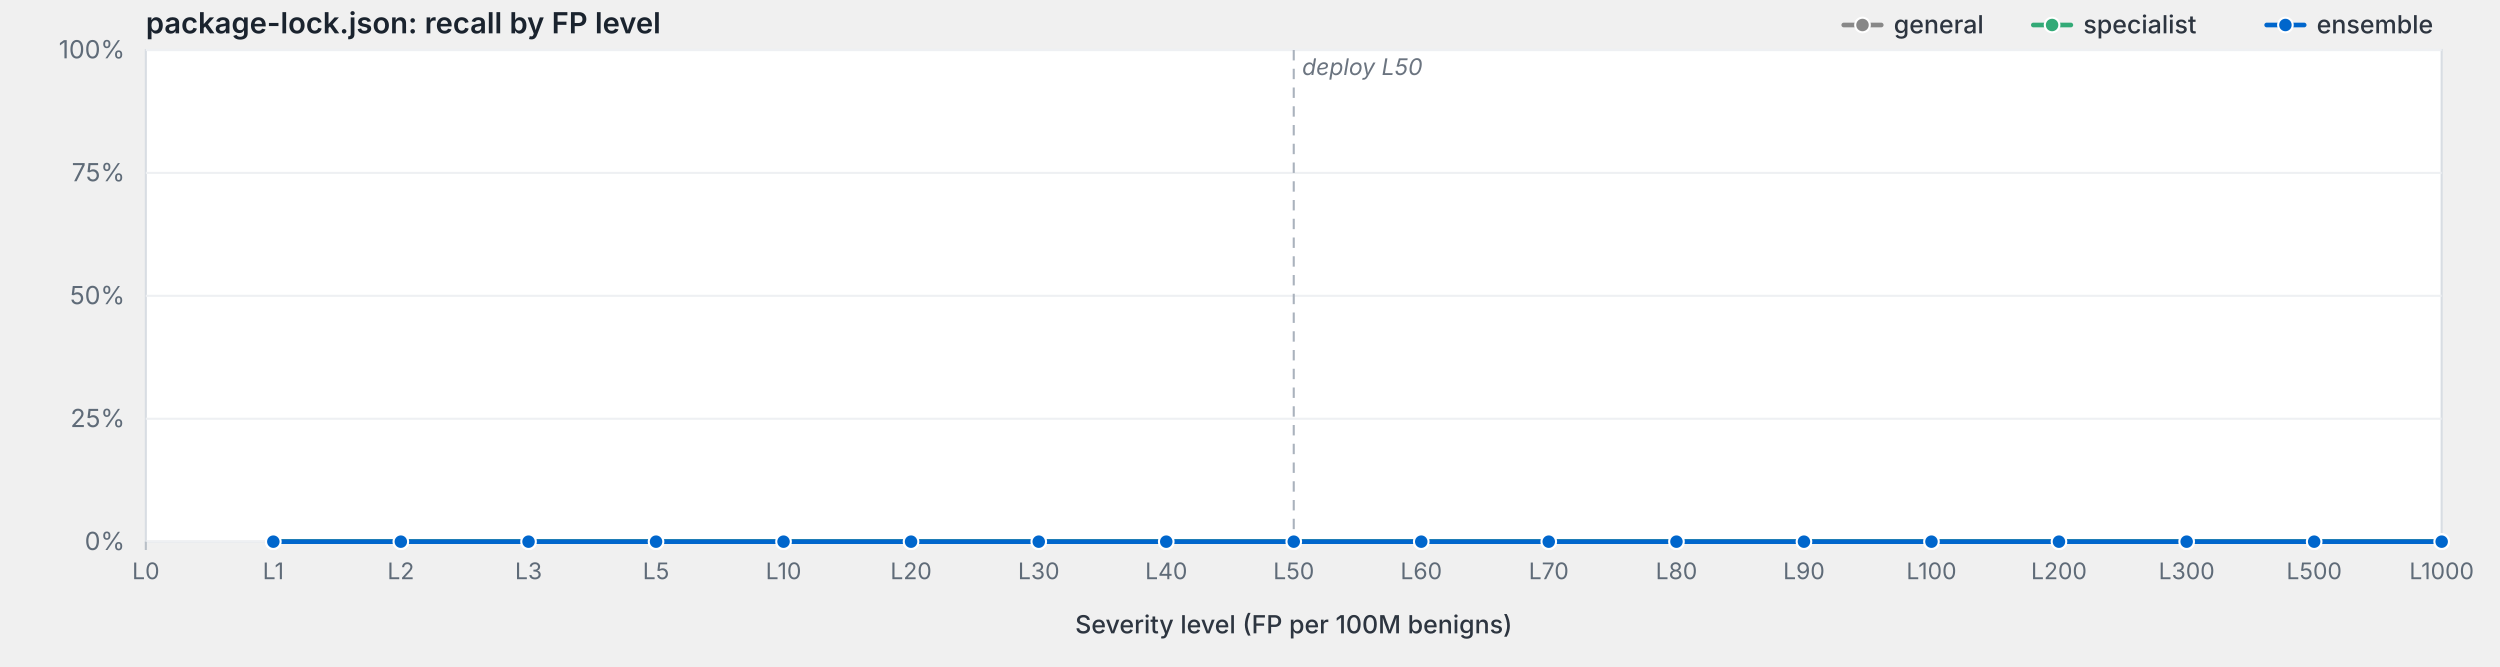
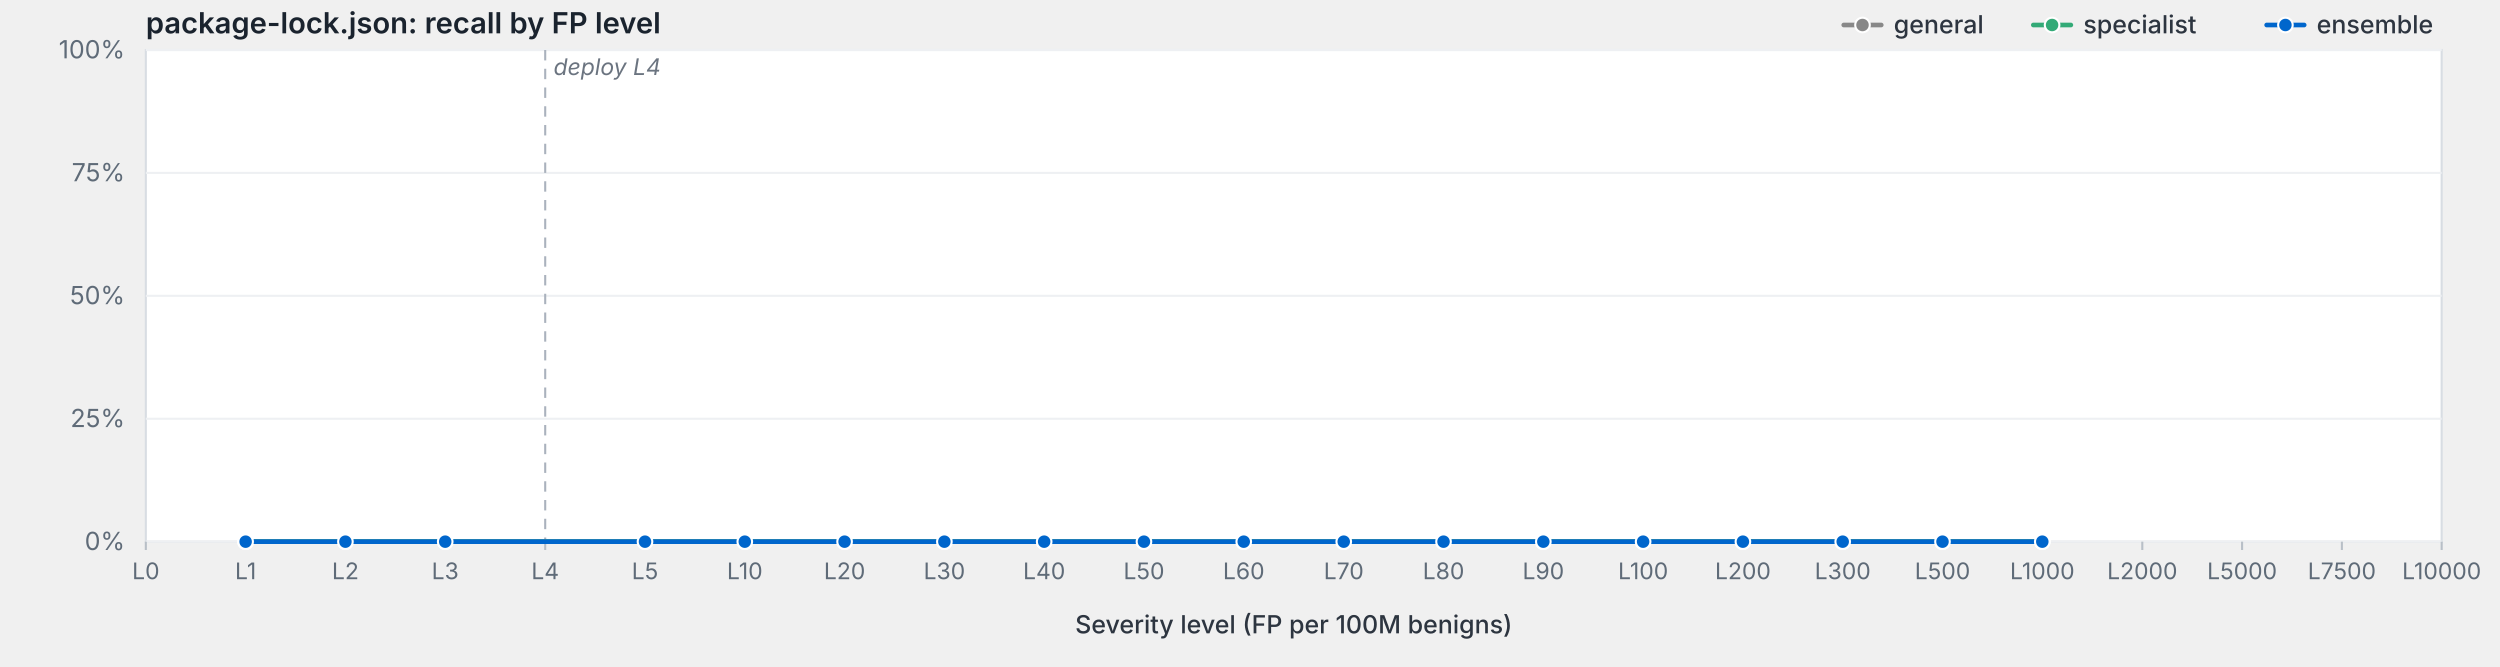
<svg xmlns="http://www.w3.org/2000/svg" viewBox="0 0 1200 320" width="1200" height="320" preserveAspectRatio="xMidYMid meet" role="img" aria-label="package-lock.json: recall by FP level">
  <style>svg { background: #fdfdfd; }.frame { fill: #fff; stroke: #d8dde3; stroke-width: 1; }.grid { stroke: #eef0f3; stroke-width: 1; }.tick { stroke: #b8bfc7; stroke-width: 1; }.axis-label { fill: #5f6b78; font-family: -apple-system, BlinkMacSystemFont, "Segoe UI", system-ui, sans-serif; font-size: 12px; }.x-label { fill: #5f6b78; font-family: -apple-system, BlinkMacSystemFont, "Segoe UI", system-ui, sans-serif; font-size: 11px; }.axis-title { fill: #2d3540; font-family: -apple-system, BlinkMacSystemFont, "Segoe UI", system-ui, sans-serif; font-size: 12px; font-weight: 500; }.title { fill: #1a232e; font-family: -apple-system, BlinkMacSystemFont, "Segoe UI", system-ui, sans-serif; font-size: 14px; font-weight: 600; }.deploy-marker { stroke: #aab2bd; stroke-width: 1; stroke-dasharray: 5,4; }.deploy-label { fill: #6b7480; font-family: -apple-system, BlinkMacSystemFont, "Segoe UI", system-ui, sans-serif; font-size: 11px; font-style: italic; }.curve { fill: none; stroke-width: 2.25; stroke-linejoin: round; stroke-linecap: round; }.marker { stroke: #fff; stroke-width: 1; }.legend-text { fill: #2d3540; font-family: -apple-system, BlinkMacSystemFont, "Segoe UI", system-ui, sans-serif; font-size: 12px; font-weight: 500; }</style>
  <text class="title" x="70" y="16">package-lock.json: recall by FP level</text>
  <rect class="frame" x="70" y="24" width="1102" height="236" />
  <line class="grid" x1="70" y1="260.0" x2="1172" y2="260.0" />
  <text class="axis-label" x="60" y="264.0" text-anchor="end">0%</text>
  <line class="grid" x1="70" y1="201.0" x2="1172" y2="201.0" />
  <text class="axis-label" x="60" y="205.0" text-anchor="end">25%</text>
  <line class="grid" x1="70" y1="142.0" x2="1172" y2="142.0" />
  <text class="axis-label" x="60" y="146.0" text-anchor="end">50%</text>
  <line class="grid" x1="70" y1="83.0" x2="1172" y2="83.0" />
  <text class="axis-label" x="60" y="87.0" text-anchor="end">75%</text>
  <line class="grid" x1="70" y1="24.0" x2="1172" y2="24.0" />
  <text class="axis-label" x="60" y="28.0" text-anchor="end">100%</text>
-   <line class="deploy-marker" x1="621.0" y1="24" x2="621.0" y2="260" />
-   <text class="deploy-label" x="625.0" y="36" text-anchor="start">deploy L50</text>
+   <line class="deploy-marker" x1="261.7" y1="24" x2="261.7" y2="260" />
+   <text class="deploy-label" x="265.7" y="36" text-anchor="start">deploy L4</text>
  <line class="tick" x1="70.0" y1="260" x2="70.0" y2="264" />
  <text class="x-label" x="70.0" y="278" text-anchor="middle">L0</text>
-   <line class="tick" x1="131.2" y1="260" x2="131.2" y2="264" />
-   <text class="x-label" x="131.2" y="278" text-anchor="middle">L1</text>
-   <line class="tick" x1="192.4" y1="260" x2="192.4" y2="264" />
-   <text class="x-label" x="192.4" y="278" text-anchor="middle">L2</text>
-   <line class="tick" x1="253.7" y1="260" x2="253.7" y2="264" />
-   <text class="x-label" x="253.7" y="278" text-anchor="middle">L3</text>
-   <line class="tick" x1="314.9" y1="260" x2="314.9" y2="264" />
-   <text class="x-label" x="314.9" y="278" text-anchor="middle">L5</text>
-   <line class="tick" x1="376.1" y1="260" x2="376.1" y2="264" />
-   <text class="x-label" x="376.1" y="278" text-anchor="middle">L10</text>
-   <line class="tick" x1="437.3" y1="260" x2="437.3" y2="264" />
-   <text class="x-label" x="437.3" y="278" text-anchor="middle">L20</text>
-   <line class="tick" x1="498.6" y1="260" x2="498.6" y2="264" />
-   <text class="x-label" x="498.6" y="278" text-anchor="middle">L30</text>
-   <line class="tick" x1="559.8" y1="260" x2="559.8" y2="264" />
-   <text class="x-label" x="559.8" y="278" text-anchor="middle">L40</text>
-   <line class="tick" x1="621.0" y1="260" x2="621.0" y2="264" />
-   <text class="x-label" x="621.0" y="278" text-anchor="middle">L50</text>
-   <line class="tick" x1="682.2" y1="260" x2="682.2" y2="264" />
-   <text class="x-label" x="682.2" y="278" text-anchor="middle">L60</text>
-   <line class="tick" x1="743.4" y1="260" x2="743.4" y2="264" />
-   <text class="x-label" x="743.4" y="278" text-anchor="middle">L70</text>
-   <line class="tick" x1="804.7" y1="260" x2="804.7" y2="264" />
-   <text class="x-label" x="804.7" y="278" text-anchor="middle">L80</text>
-   <line class="tick" x1="865.9" y1="260" x2="865.9" y2="264" />
-   <text class="x-label" x="865.9" y="278" text-anchor="middle">L90</text>
-   <line class="tick" x1="927.1" y1="260" x2="927.1" y2="264" />
-   <text class="x-label" x="927.1" y="278" text-anchor="middle">L100</text>
-   <line class="tick" x1="988.3" y1="260" x2="988.3" y2="264" />
-   <text class="x-label" x="988.3" y="278" text-anchor="middle">L200</text>
-   <line class="tick" x1="1049.6" y1="260" x2="1049.6" y2="264" />
-   <text class="x-label" x="1049.6" y="278" text-anchor="middle">L300</text>
-   <line class="tick" x1="1110.8" y1="260" x2="1110.8" y2="264" />
-   <text class="x-label" x="1110.8" y="278" text-anchor="middle">L500</text>
+   <line class="tick" x1="117.9" y1="260" x2="117.9" y2="264" />
+   <text class="x-label" x="117.9" y="278" text-anchor="middle">L1</text>
+   <line class="tick" x1="165.8" y1="260" x2="165.8" y2="264" />
+   <text class="x-label" x="165.8" y="278" text-anchor="middle">L2</text>
+   <line class="tick" x1="213.7" y1="260" x2="213.7" y2="264" />
+   <text class="x-label" x="213.7" y="278" text-anchor="middle">L3</text>
+   <line class="tick" x1="261.7" y1="260" x2="261.7" y2="264" />
+   <text class="x-label" x="261.7" y="278" text-anchor="middle">L4</text>
+   <line class="tick" x1="309.6" y1="260" x2="309.6" y2="264" />
+   <text class="x-label" x="309.6" y="278" text-anchor="middle">L5</text>
+   <line class="tick" x1="357.5" y1="260" x2="357.5" y2="264" />
+   <text class="x-label" x="357.5" y="278" text-anchor="middle">L10</text>
+   <line class="tick" x1="405.4" y1="260" x2="405.4" y2="264" />
+   <text class="x-label" x="405.4" y="278" text-anchor="middle">L20</text>
+   <line class="tick" x1="453.3" y1="260" x2="453.3" y2="264" />
+   <text class="x-label" x="453.3" y="278" text-anchor="middle">L30</text>
+   <line class="tick" x1="501.2" y1="260" x2="501.2" y2="264" />
+   <text class="x-label" x="501.2" y="278" text-anchor="middle">L40</text>
+   <line class="tick" x1="549.1" y1="260" x2="549.1" y2="264" />
+   <text class="x-label" x="549.1" y="278" text-anchor="middle">L50</text>
+   <line class="tick" x1="597.0" y1="260" x2="597.0" y2="264" />
+   <text class="x-label" x="597.0" y="278" text-anchor="middle">L60</text>
+   <line class="tick" x1="645.0" y1="260" x2="645.0" y2="264" />
+   <text class="x-label" x="645.0" y="278" text-anchor="middle">L70</text>
+   <line class="tick" x1="692.9" y1="260" x2="692.9" y2="264" />
+   <text class="x-label" x="692.9" y="278" text-anchor="middle">L80</text>
+   <line class="tick" x1="740.8" y1="260" x2="740.8" y2="264" />
+   <text class="x-label" x="740.8" y="278" text-anchor="middle">L90</text>
+   <line class="tick" x1="788.7" y1="260" x2="788.7" y2="264" />
+   <text class="x-label" x="788.7" y="278" text-anchor="middle">L100</text>
+   <line class="tick" x1="836.6" y1="260" x2="836.6" y2="264" />
+   <text class="x-label" x="836.6" y="278" text-anchor="middle">L200</text>
+   <line class="tick" x1="884.5" y1="260" x2="884.5" y2="264" />
+   <text class="x-label" x="884.5" y="278" text-anchor="middle">L300</text>
+   <line class="tick" x1="932.4" y1="260" x2="932.4" y2="264" />
+   <text class="x-label" x="932.4" y="278" text-anchor="middle">L500</text>
+   <line class="tick" x1="980.3" y1="260" x2="980.3" y2="264" />
+   <text class="x-label" x="980.3" y="278" text-anchor="middle">L1000</text>
+   <line class="tick" x1="1028.3" y1="260" x2="1028.3" y2="264" />
+   <text class="x-label" x="1028.3" y="278" text-anchor="middle">L2000</text>
+   <line class="tick" x1="1076.2" y1="260" x2="1076.2" y2="264" />
+   <text class="x-label" x="1076.2" y="278" text-anchor="middle">L5000</text>
+   <line class="tick" x1="1124.1" y1="260" x2="1124.1" y2="264" />
+   <text class="x-label" x="1124.1" y="278" text-anchor="middle">L7500</text>
  <line class="tick" x1="1172.0" y1="260" x2="1172.0" y2="264" />
-   <text class="x-label" x="1172.0" y="278" text-anchor="middle">L1000</text>
+   <text class="x-label" x="1172.0" y="278" text-anchor="middle">L10000</text>
  <text class="axis-title" x="621.0" y="304" text-anchor="middle">Severity level (FP per 100M benigns)</text>
-   <path class="curve" d="M131.2,260.0 L192.4,260.0 L253.7,260.0 L314.9,260.0 L376.1,260.0 L437.3,260.0 L498.6,260.0 L559.8,260.0 L621.0,260.0 L682.2,260.0 L743.4,260.0 L804.7,260.0 L865.9,260.0 L927.1,260.0 L988.3,260.0 L1049.6,260.0 L1110.8,260.0 L1172.0,260.0" stroke="#888" />
-   <circle class="marker" cx="131.2" cy="260.0" r="3.5" fill="#888" />
-   <circle class="marker" cx="192.4" cy="260.0" r="3.5" fill="#888" />
-   <circle class="marker" cx="253.7" cy="260.0" r="3.5" fill="#888" />
-   <circle class="marker" cx="314.9" cy="260.0" r="3.5" fill="#888" />
-   <circle class="marker" cx="376.1" cy="260.0" r="3.5" fill="#888" />
-   <circle class="marker" cx="437.3" cy="260.0" r="3.5" fill="#888" />
-   <circle class="marker" cx="498.6" cy="260.0" r="3.5" fill="#888" />
-   <circle class="marker" cx="559.8" cy="260.0" r="3.5" fill="#888" />
-   <circle class="marker" cx="621.0" cy="260.0" r="3.5" fill="#888" />
-   <circle class="marker" cx="682.2" cy="260.0" r="3.5" fill="#888" />
-   <circle class="marker" cx="743.4" cy="260.0" r="3.5" fill="#888" />
-   <circle class="marker" cx="804.7" cy="260.0" r="3.5" fill="#888" />
-   <circle class="marker" cx="865.9" cy="260.0" r="3.5" fill="#888" />
-   <circle class="marker" cx="927.1" cy="260.0" r="3.5" fill="#888" />
-   <circle class="marker" cx="988.3" cy="260.0" r="3.5" fill="#888" />
-   <circle class="marker" cx="1049.6" cy="260.0" r="3.5" fill="#888" />
-   <circle class="marker" cx="1110.8" cy="260.0" r="3.5" fill="#888" />
-   <circle class="marker" cx="1172.0" cy="260.0" r="3.5" fill="#888" />
-   <path class="curve" d="M131.2,260.0 L192.4,260.0 L253.7,260.0 L314.9,260.0 L376.1,260.0 L437.3,260.0 L498.6,260.0 L559.8,260.0 L621.0,260.0 L682.2,260.0 L743.4,260.0 L804.7,260.0 L865.9,260.0 L927.1,260.0 L988.3,260.0 L1049.6,260.0 L1110.8,260.0 L1172.0,260.0" stroke="#3a7" />
-   <circle class="marker" cx="131.2" cy="260.0" r="3.5" fill="#3a7" />
-   <circle class="marker" cx="192.4" cy="260.0" r="3.5" fill="#3a7" />
-   <circle class="marker" cx="253.7" cy="260.0" r="3.5" fill="#3a7" />
-   <circle class="marker" cx="314.9" cy="260.0" r="3.5" fill="#3a7" />
-   <circle class="marker" cx="376.1" cy="260.0" r="3.5" fill="#3a7" />
-   <circle class="marker" cx="437.3" cy="260.0" r="3.5" fill="#3a7" />
-   <circle class="marker" cx="498.6" cy="260.0" r="3.5" fill="#3a7" />
-   <circle class="marker" cx="559.8" cy="260.0" r="3.5" fill="#3a7" />
-   <circle class="marker" cx="621.0" cy="260.0" r="3.5" fill="#3a7" />
-   <circle class="marker" cx="682.2" cy="260.0" r="3.5" fill="#3a7" />
-   <circle class="marker" cx="743.4" cy="260.0" r="3.5" fill="#3a7" />
-   <circle class="marker" cx="804.7" cy="260.0" r="3.5" fill="#3a7" />
-   <circle class="marker" cx="865.9" cy="260.0" r="3.5" fill="#3a7" />
-   <circle class="marker" cx="927.1" cy="260.0" r="3.5" fill="#3a7" />
-   <circle class="marker" cx="988.3" cy="260.0" r="3.5" fill="#3a7" />
-   <circle class="marker" cx="1049.6" cy="260.0" r="3.5" fill="#3a7" />
-   <circle class="marker" cx="1110.8" cy="260.0" r="3.5" fill="#3a7" />
-   <circle class="marker" cx="1172.0" cy="260.0" r="3.5" fill="#3a7" />
-   <path class="curve" d="M131.2,260.0 L192.4,260.0 L253.7,260.0 L314.9,260.0 L376.1,260.0 L437.3,260.0 L498.6,260.0 L559.8,260.0 L621.0,260.0 L682.2,260.0 L743.4,260.0 L804.7,260.0 L865.9,260.0 L927.1,260.0 L988.3,260.0 L1049.6,260.0 L1110.8,260.0 L1172.0,260.0" stroke="#06c" />
-   <circle class="marker" cx="131.2" cy="260.0" r="3.5" fill="#06c" />
-   <circle class="marker" cx="192.4" cy="260.0" r="3.5" fill="#06c" />
-   <circle class="marker" cx="253.7" cy="260.0" r="3.5" fill="#06c" />
-   <circle class="marker" cx="314.9" cy="260.0" r="3.5" fill="#06c" />
-   <circle class="marker" cx="376.1" cy="260.0" r="3.5" fill="#06c" />
-   <circle class="marker" cx="437.3" cy="260.0" r="3.5" fill="#06c" />
-   <circle class="marker" cx="498.6" cy="260.0" r="3.5" fill="#06c" />
-   <circle class="marker" cx="559.8" cy="260.0" r="3.5" fill="#06c" />
-   <circle class="marker" cx="621.0" cy="260.0" r="3.5" fill="#06c" />
-   <circle class="marker" cx="682.2" cy="260.0" r="3.5" fill="#06c" />
-   <circle class="marker" cx="743.4" cy="260.0" r="3.5" fill="#06c" />
-   <circle class="marker" cx="804.7" cy="260.0" r="3.5" fill="#06c" />
-   <circle class="marker" cx="865.9" cy="260.0" r="3.5" fill="#06c" />
-   <circle class="marker" cx="927.1" cy="260.0" r="3.5" fill="#06c" />
-   <circle class="marker" cx="988.3" cy="260.0" r="3.5" fill="#06c" />
-   <circle class="marker" cx="1049.6" cy="260.0" r="3.5" fill="#06c" />
-   <circle class="marker" cx="1110.8" cy="260.0" r="3.5" fill="#06c" />
-   <circle class="marker" cx="1172.0" cy="260.0" r="3.5" fill="#06c" />
+   <path class="curve" d="M117.9,260.0 L165.8,260.0 L213.7,260.0 L309.6,260.0 L357.5,260.0 L405.4,260.0 L453.3,260.0 L501.2,260.0 L549.1,260.0 L597.0,260.0 L645.0,260.0 L692.9,260.0 L740.8,260.0 L788.7,260.0 L836.6,260.0 L884.5,260.0 L932.4,260.0 L980.3,260.0" stroke="#888" />
+   <circle class="marker" cx="117.9" cy="260.0" r="3.5" fill="#888" />
+   <circle class="marker" cx="165.8" cy="260.0" r="3.5" fill="#888" />
+   <circle class="marker" cx="213.7" cy="260.0" r="3.5" fill="#888" />
+   <circle class="marker" cx="309.6" cy="260.0" r="3.5" fill="#888" />
+   <circle class="marker" cx="357.5" cy="260.0" r="3.5" fill="#888" />
+   <circle class="marker" cx="405.4" cy="260.0" r="3.5" fill="#888" />
+   <circle class="marker" cx="453.3" cy="260.0" r="3.5" fill="#888" />
+   <circle class="marker" cx="501.2" cy="260.0" r="3.5" fill="#888" />
+   <circle class="marker" cx="549.1" cy="260.0" r="3.5" fill="#888" />
+   <circle class="marker" cx="597.0" cy="260.0" r="3.5" fill="#888" />
+   <circle class="marker" cx="645.0" cy="260.0" r="3.5" fill="#888" />
+   <circle class="marker" cx="692.9" cy="260.0" r="3.5" fill="#888" />
+   <circle class="marker" cx="740.8" cy="260.0" r="3.5" fill="#888" />
+   <circle class="marker" cx="788.7" cy="260.0" r="3.5" fill="#888" />
+   <circle class="marker" cx="836.6" cy="260.0" r="3.5" fill="#888" />
+   <circle class="marker" cx="884.5" cy="260.0" r="3.5" fill="#888" />
+   <circle class="marker" cx="932.4" cy="260.0" r="3.5" fill="#888" />
+   <circle class="marker" cx="980.3" cy="260.0" r="3.5" fill="#888" />
+   <path class="curve" d="M117.9,260.0 L165.8,260.0 L213.7,260.0 L309.6,260.0 L357.5,260.0 L405.4,260.0 L453.3,260.0 L501.2,260.0 L549.1,260.0 L597.0,260.0 L645.0,260.0 L692.9,260.0 L740.8,260.0 L788.7,260.0 L836.6,260.0 L884.5,260.0 L932.4,260.0 L980.3,260.0" stroke="#3a7" />
+   <circle class="marker" cx="117.9" cy="260.0" r="3.5" fill="#3a7" />
+   <circle class="marker" cx="165.8" cy="260.0" r="3.5" fill="#3a7" />
+   <circle class="marker" cx="213.7" cy="260.0" r="3.5" fill="#3a7" />
+   <circle class="marker" cx="309.6" cy="260.0" r="3.5" fill="#3a7" />
+   <circle class="marker" cx="357.5" cy="260.0" r="3.5" fill="#3a7" />
+   <circle class="marker" cx="405.4" cy="260.0" r="3.5" fill="#3a7" />
+   <circle class="marker" cx="453.3" cy="260.0" r="3.5" fill="#3a7" />
+   <circle class="marker" cx="501.2" cy="260.0" r="3.5" fill="#3a7" />
+   <circle class="marker" cx="549.1" cy="260.0" r="3.5" fill="#3a7" />
+   <circle class="marker" cx="597.0" cy="260.0" r="3.5" fill="#3a7" />
+   <circle class="marker" cx="645.0" cy="260.0" r="3.5" fill="#3a7" />
+   <circle class="marker" cx="692.9" cy="260.0" r="3.5" fill="#3a7" />
+   <circle class="marker" cx="740.8" cy="260.0" r="3.5" fill="#3a7" />
+   <circle class="marker" cx="788.7" cy="260.0" r="3.5" fill="#3a7" />
+   <circle class="marker" cx="836.6" cy="260.0" r="3.5" fill="#3a7" />
+   <circle class="marker" cx="884.5" cy="260.0" r="3.5" fill="#3a7" />
+   <circle class="marker" cx="932.4" cy="260.0" r="3.5" fill="#3a7" />
+   <circle class="marker" cx="980.3" cy="260.0" r="3.5" fill="#3a7" />
+   <path class="curve" d="M117.9,260.0 L165.8,260.0 L213.7,260.0 L309.6,260.0 L357.5,260.0 L405.4,260.0 L453.3,260.0 L501.2,260.0 L549.1,260.0 L597.0,260.0 L645.0,260.0 L692.9,260.0 L740.8,260.0 L788.7,260.0 L836.6,260.0 L884.5,260.0 L932.4,260.0 L980.3,260.0" stroke="#06c" />
+   <circle class="marker" cx="117.9" cy="260.0" r="3.5" fill="#06c" />
+   <circle class="marker" cx="165.8" cy="260.0" r="3.5" fill="#06c" />
+   <circle class="marker" cx="213.7" cy="260.0" r="3.5" fill="#06c" />
+   <circle class="marker" cx="309.6" cy="260.0" r="3.5" fill="#06c" />
+   <circle class="marker" cx="357.5" cy="260.0" r="3.5" fill="#06c" />
+   <circle class="marker" cx="405.4" cy="260.0" r="3.5" fill="#06c" />
+   <circle class="marker" cx="453.3" cy="260.0" r="3.5" fill="#06c" />
+   <circle class="marker" cx="501.2" cy="260.0" r="3.5" fill="#06c" />
+   <circle class="marker" cx="549.1" cy="260.0" r="3.5" fill="#06c" />
+   <circle class="marker" cx="597.0" cy="260.0" r="3.5" fill="#06c" />
+   <circle class="marker" cx="645.0" cy="260.0" r="3.5" fill="#06c" />
+   <circle class="marker" cx="692.9" cy="260.0" r="3.5" fill="#06c" />
+   <circle class="marker" cx="740.8" cy="260.0" r="3.5" fill="#06c" />
+   <circle class="marker" cx="788.7" cy="260.0" r="3.5" fill="#06c" />
+   <circle class="marker" cx="836.6" cy="260.0" r="3.5" fill="#06c" />
+   <circle class="marker" cx="884.5" cy="260.0" r="3.5" fill="#06c" />
+   <circle class="marker" cx="932.4" cy="260.0" r="3.5" fill="#06c" />
+   <circle class="marker" cx="980.3" cy="260.0" r="3.5" fill="#06c" />
  <line x1="1088.0" y1="12.0" x2="1106.0" y2="12.0" stroke="#06c" stroke-width="2.25" stroke-linecap="round" />
  <circle cx="1097.0" cy="12.0" r="3.5" fill="#06c" stroke="#fff" stroke-width="1" />
  <text class="legend-text" x="1112.0" y="16.0">ensemble</text>
  <line x1="976.0" y1="12.0" x2="994.0" y2="12.0" stroke="#3a7" stroke-width="2.25" stroke-linecap="round" />
  <circle cx="985.0" cy="12.0" r="3.5" fill="#3a7" stroke="#fff" stroke-width="1" />
  <text class="legend-text" x="1000.0" y="16.0">specialist</text>
  <line x1="885.0" y1="12.0" x2="903.0" y2="12.0" stroke="#888" stroke-width="2.25" stroke-linecap="round" />
  <circle cx="894.0" cy="12.0" r="3.5" fill="#888" stroke="#fff" stroke-width="1" />
  <text class="legend-text" x="909.0" y="16.0">general</text>
</svg>
